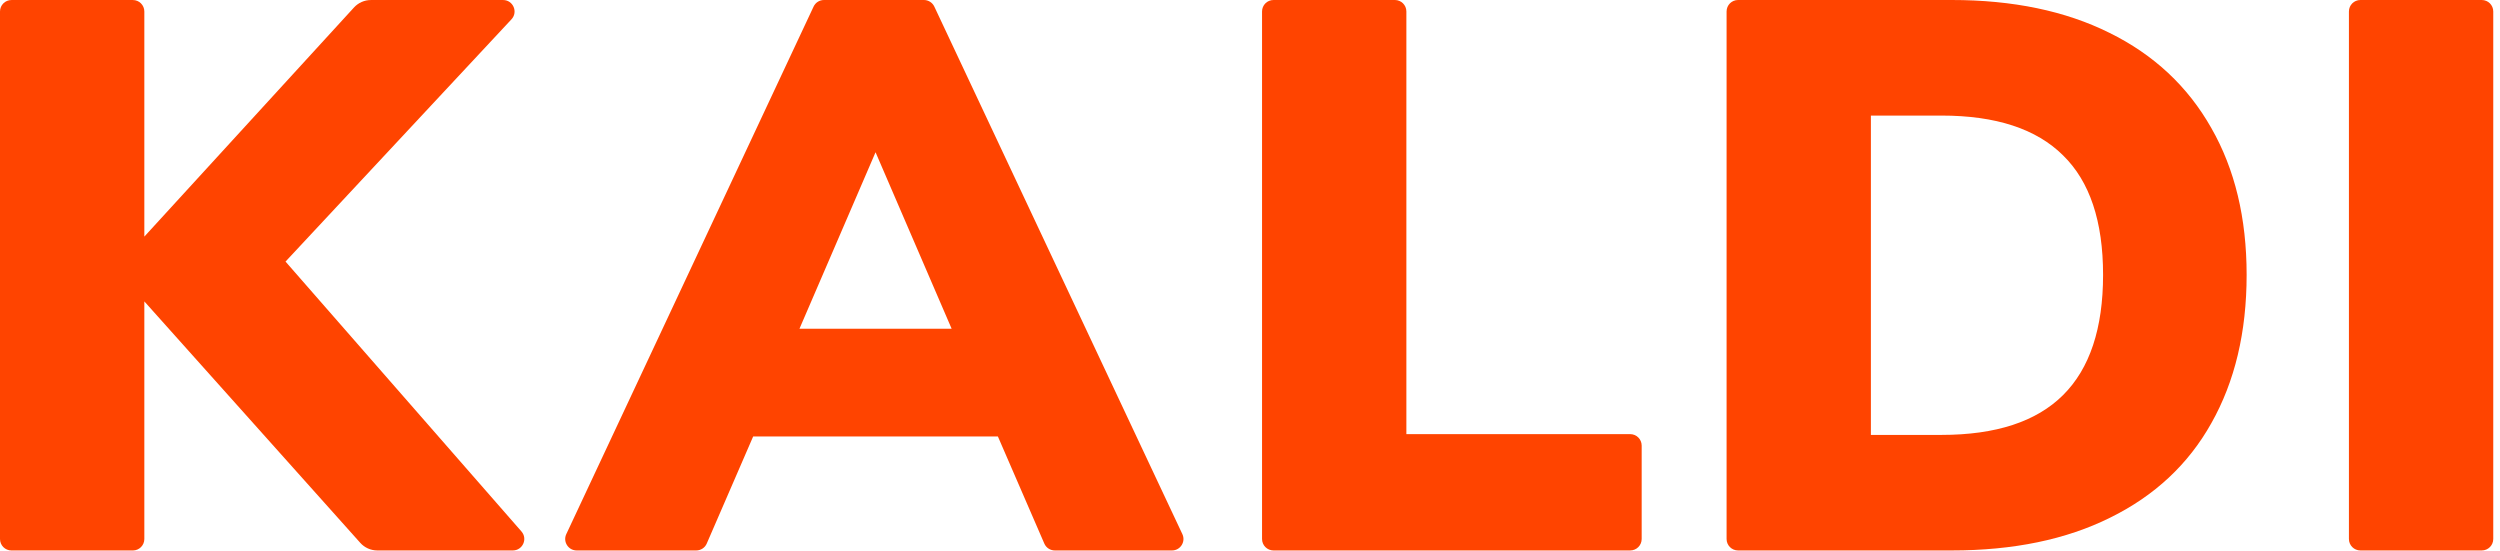
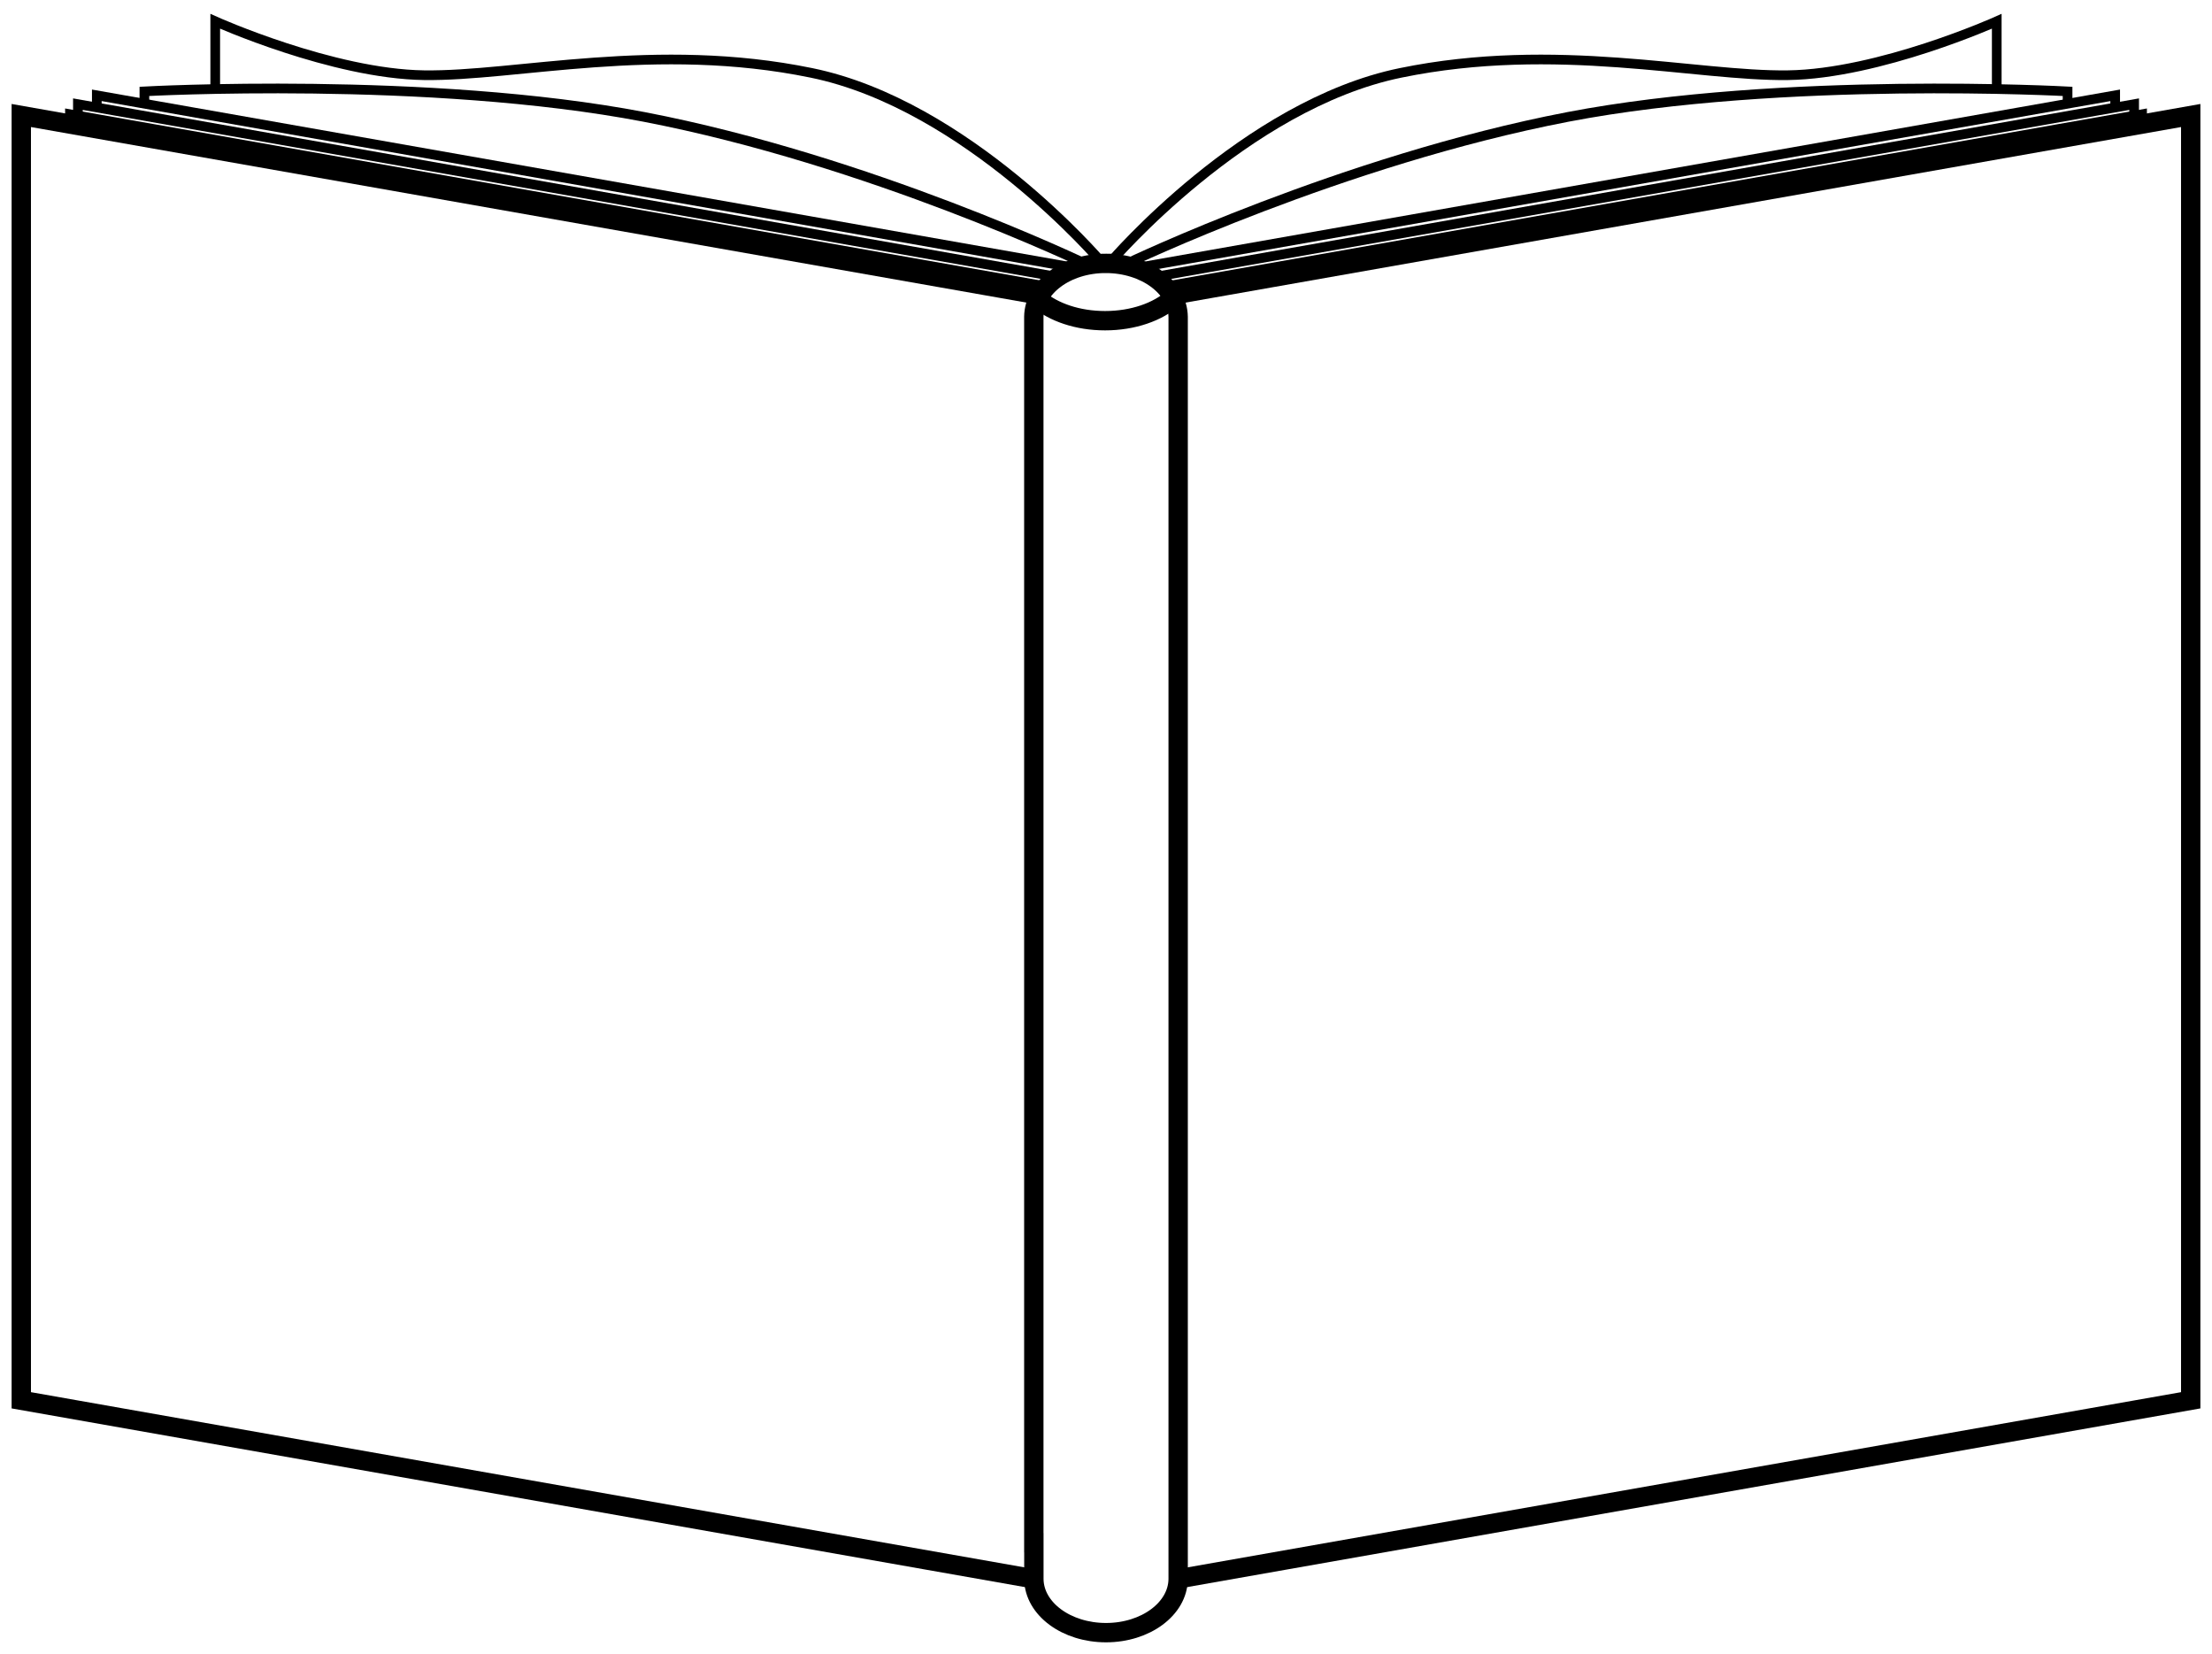
- <svg xmlns="http://www.w3.org/2000/svg" xmlns:xlink="http://www.w3.org/1999/xlink" viewBox="0 0 109 24">
-   <g transform="translate(-1470)">
-     <g style="mix-blend-mode:normal" transform="translate(1470)" fill="#f40">
-       <use xlink:href="#b" style="mix-blend-mode:normal" />
-       <use xlink:href="#c" style="mix-blend-mode:normal" />
-       <use xlink:href="#d" style="mix-blend-mode:normal" />
-       <use xlink:href="#e" style="mix-blend-mode:normal" />
-       <use xlink:href="#f" style="mix-blend-mode:normal" />
-     </g>
-   </g>
-   <defs>
-     <path id="b" d="M22.735 23.171c.283.323.053.829-.376.829h-5.907c-.285 0-.556-.121-.745-.333l-9.414-10.526v10.36c0 .276-.224.5-.5.5h-5.293c-.276 0-.5-.224-.5-.5v-23c0-.276.224-.5.5-.5h5.293c.276 0 .5.224.5.5v9.815l9.141-9.99c.19-.207.457-.325.738-.325h5.762c.437 0 .664.521.366.841l-9.851 10.563 10.287 11.767z" />
-     <path id="c" d="M45.991 24c-.199 0-.38-.118-.459-.301l-2.024-4.669h-10.67l-2.024 4.669c-.079.183-.259.301-.459.301h-5.212c-.366 0-.608-.381-.453-.712l10.782-23c.082-.176.259-.288.453-.288h4.358c.194 0 .37.112.453.287l10.815 23c.156.332-.086.713-.452.713h-5.108zm-11.135-9.668h6.635l-3.317-7.694-3.317 7.694z" />
-     <path id="d" d="M55.525 24c-.276 0-.5-.224-.5-.5v-23c0-.276.224-.5.5-.5h5.293c.276 0 .5.224.5.5v18.428h9.759c.276 0 .5.224.5.5v4.072c0 .276-.224.5-.5.5h-15.552z" />
-     <path id="e" d="M75.279.5c0-.276.224-.5.5-.5h9.315c2.667 0 4.959.477 6.874 1.43 1.938.953 3.42 2.338 4.446 4.153 1.026 1.793 1.539 3.926 1.539 6.4 0 2.496-.513 4.652-1.539 6.468-1.003 1.793-2.474 3.166-4.412 4.119-1.915.953-4.218 1.43-6.908 1.43h-9.315c-.276 0-.5-.224-.5-.5v-23zm9.37 18.462c2.371 0 4.138-.579 5.301-1.736 1.163-1.157 1.744-2.905 1.744-5.242 0-2.338-.581-4.074-1.744-5.209-1.163-1.157-2.93-1.736-5.301-1.736h-3.078v13.923h3.078z" />
-     <path id="f" d="M102.913 24c-.276 0-.5-.224-.5-.5v-23c0-.276.224-.5.5-.5h5.293c.276 0 .5.224.5.5v23c0 .276-.224.5-.5.5h-5.293z" />
-   </defs>
+ <svg xmlns="http://www.w3.org/2000/svg" version="1.0" viewBox="0 0 1143.14 854.58">
+   <path d="m571.42 136.08c-20.439 0-36.924 12.272-37.156 27.594v633.47h0.031v18.875c0.232 15.285 16.843 27.562 37.281 27.562s37.049-12.278 37.281-27.562v-652.34c-0.232-15.322-16.999-27.594-37.438-27.594z" fill="none" stroke="#000" stroke-width="10" />
+   <path d="m111.23 46.18v-35.18s60.564 27.208 107.97 27.858c47.396 0.65 119.7-17.736 200.11-1.207 80.417 16.436 149.6 97.411 149.6 97.411l-6e-3 1.312" fill="none" stroke="#000" stroke-width="5" />
+   <path d="m74.616 53.587v-6.371s147.18-8.079 258.22 13.186c116.42 22.379 228.05 75.867 228.05 75.867v1.188" fill="none" stroke="#000" stroke-width="5" />
+   <path d="m50.03 55.567v-6.315l504.86 89.02v0.906" fill="none" stroke="#000" stroke-width="5" />
+   <path d="m40.261 59.742v-5.92l504.86 89.02v1.531" fill="none" stroke="#000" stroke-width="5" />
+   <path d="m36.148 64.153v-5.131l504.86 89.02" fill="none" stroke="#000" stroke-width="5" />
+   <path d="m534.28 815.79-523.28-92.27v-663.84l525.85 92.722v1.625" fill="none" stroke="#000" stroke-width="10" />
+   <path d="m534.29 815.79-5e-3 -9.4e-4" fill="none" stroke="#000" stroke-width="5" />
+   <path d="m606.29 154.02c-7.879 7.111-20.726 11.683-35.22 11.683-14.133 0-26.622-4.36-34.523-11.135" fill="none" stroke="#000" stroke-width="10" />
+   <path d="m1031.9 46.18v-35.18s-60.564 27.208-107.97 27.858c-47.396 0.65-119.7-17.736-200.11-1.207-80.417 16.436-149.6 97.411-149.6 97.411l0.01 1.312" fill="none" stroke="#000" stroke-width="5" />
+   <path d="m1068.5 53.587v-6.371s-147.18-8.079-258.22 13.186c-116.42 22.38-228.05 75.867-228.05 75.867v1.188" fill="none" stroke="#000" stroke-width="5" />
+   <path d="m1093.1 55.567v-6.315l-504.86 89.02v0.906" fill="none" stroke="#000" stroke-width="5" />
+   <path d="m1102.9 59.741v-5.92l-504.86 89.02v1.531" fill="none" stroke="#000" stroke-width="5" />
+   <path d="m1107 64.153v-5.131l-504.86 89.02" fill="none" stroke="#000" stroke-width="5" />
+   <path d="m608.86 815.79 523.28-92.27v-663.84l-525.85 92.722v1.625" fill="none" stroke="#000" stroke-width="10" />
+   <path d="m608.85 815.79v-9e-4" fill="none" stroke="#000" stroke-width="5" />
</svg>
